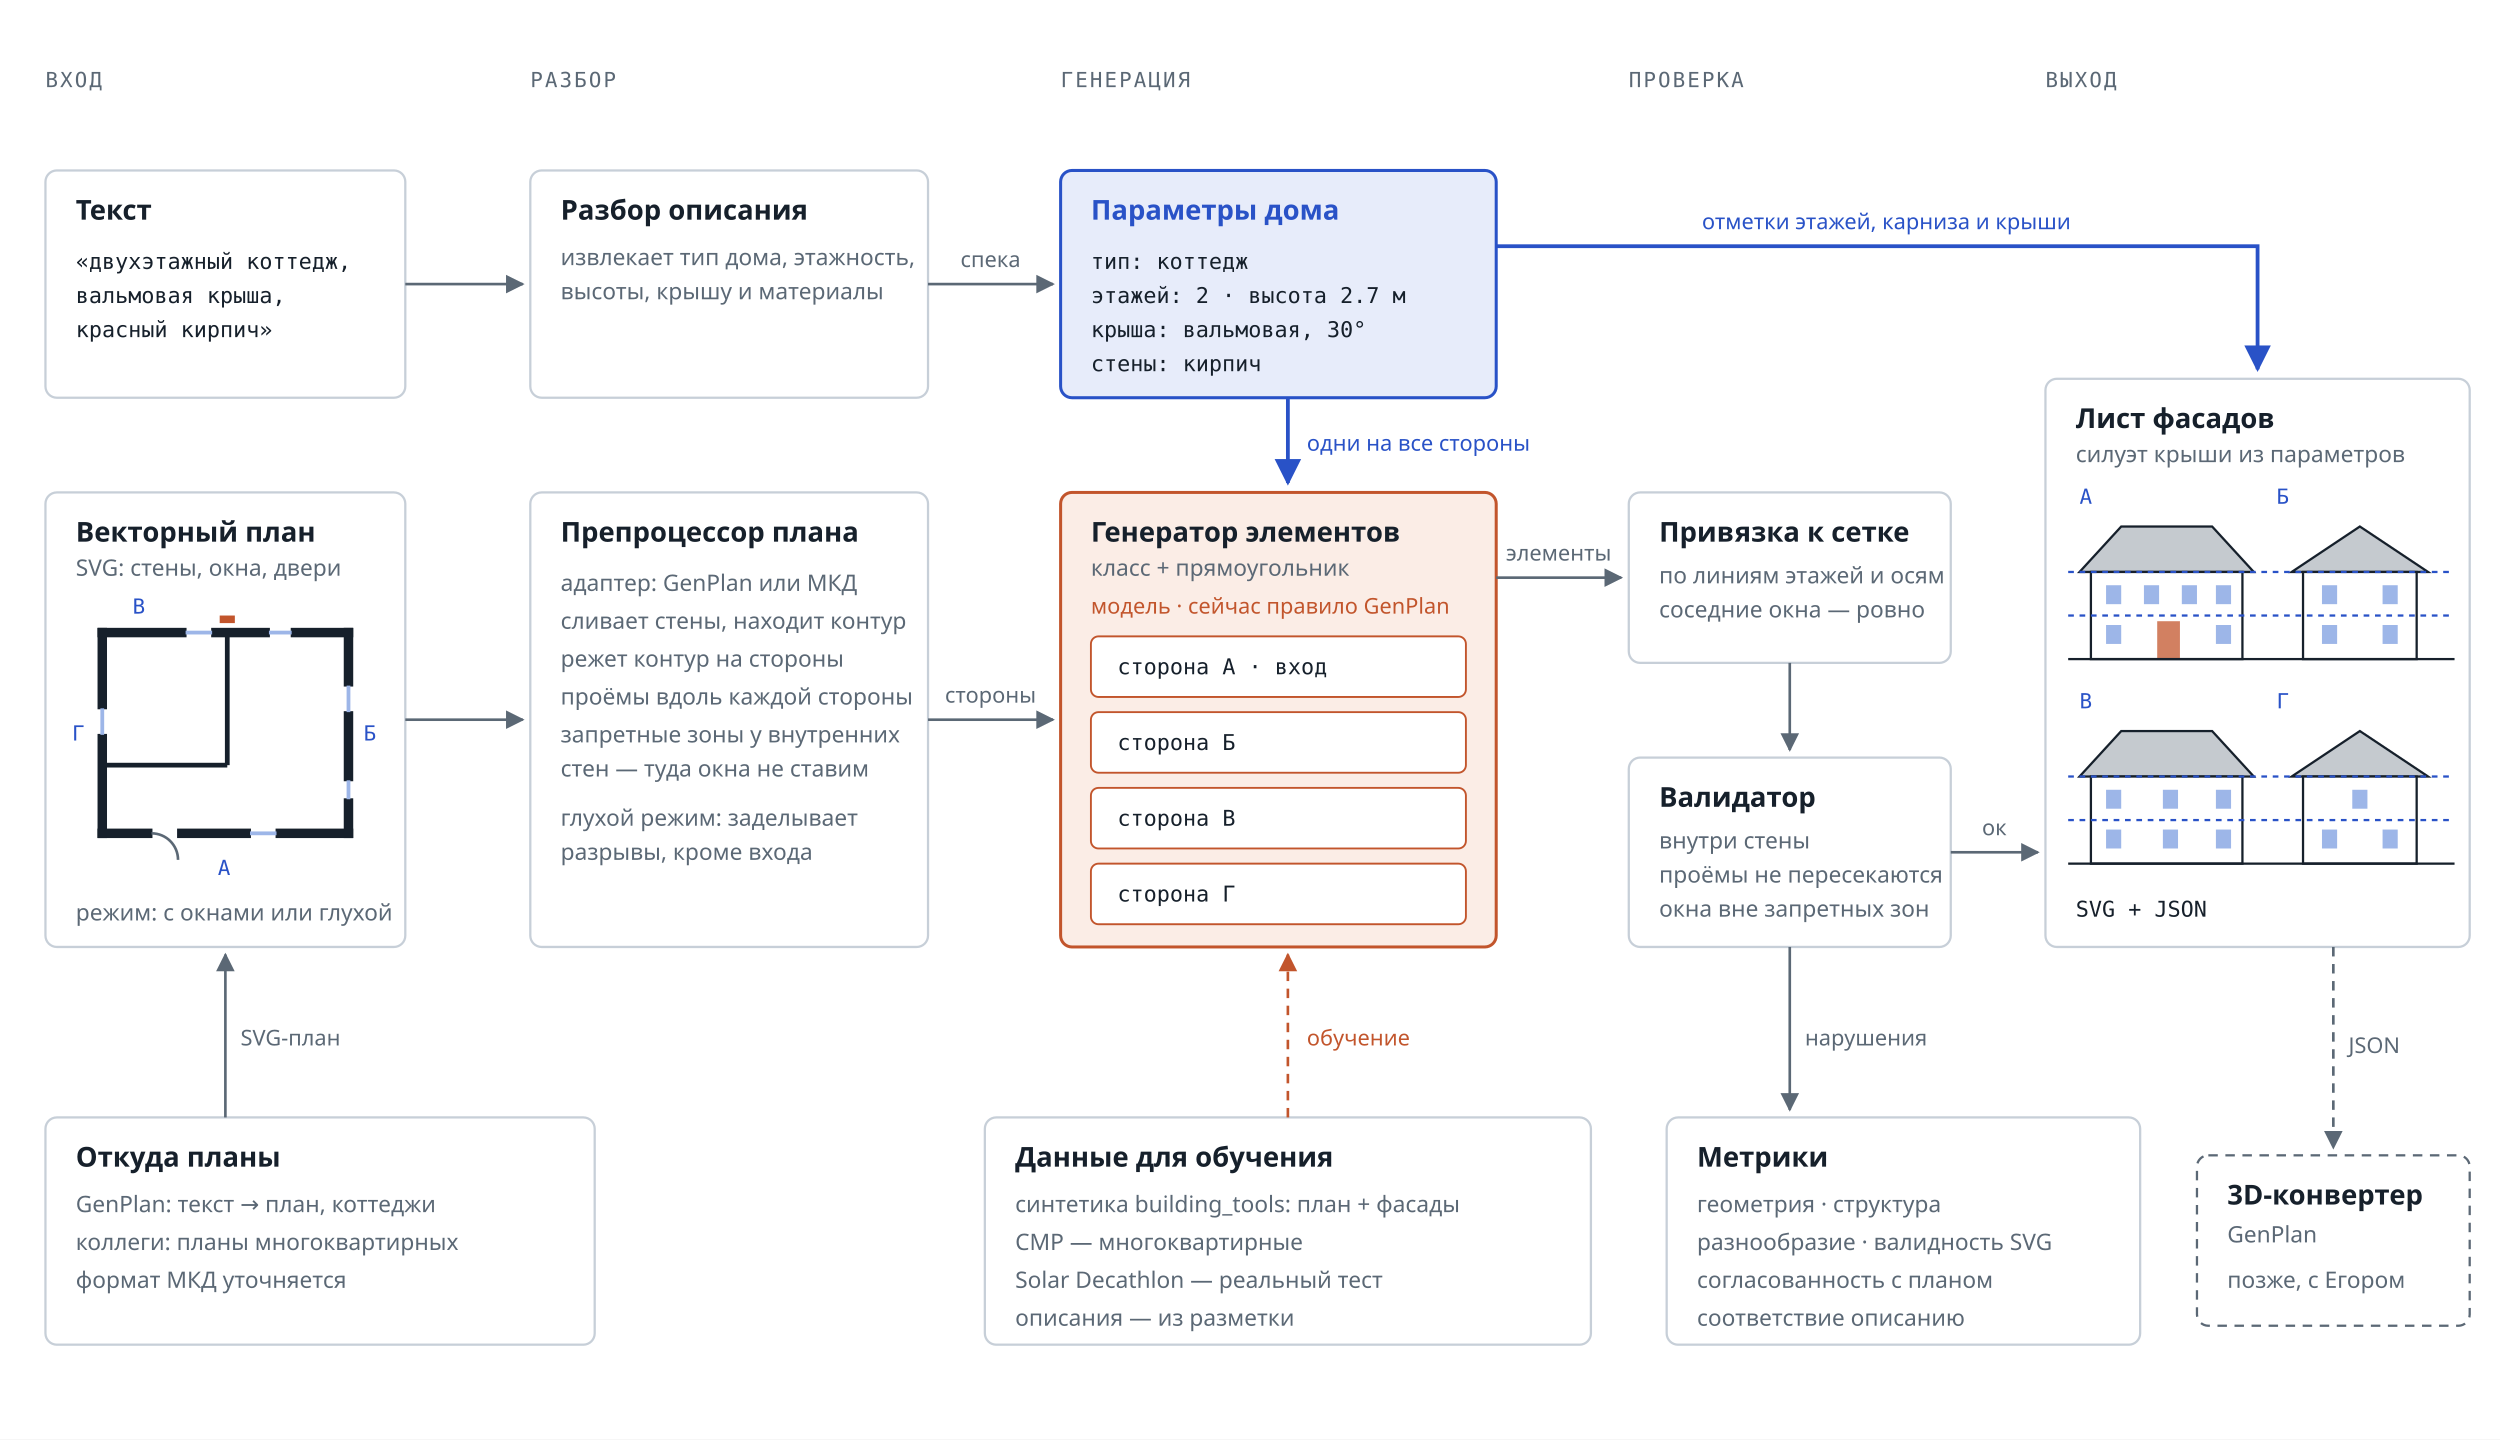
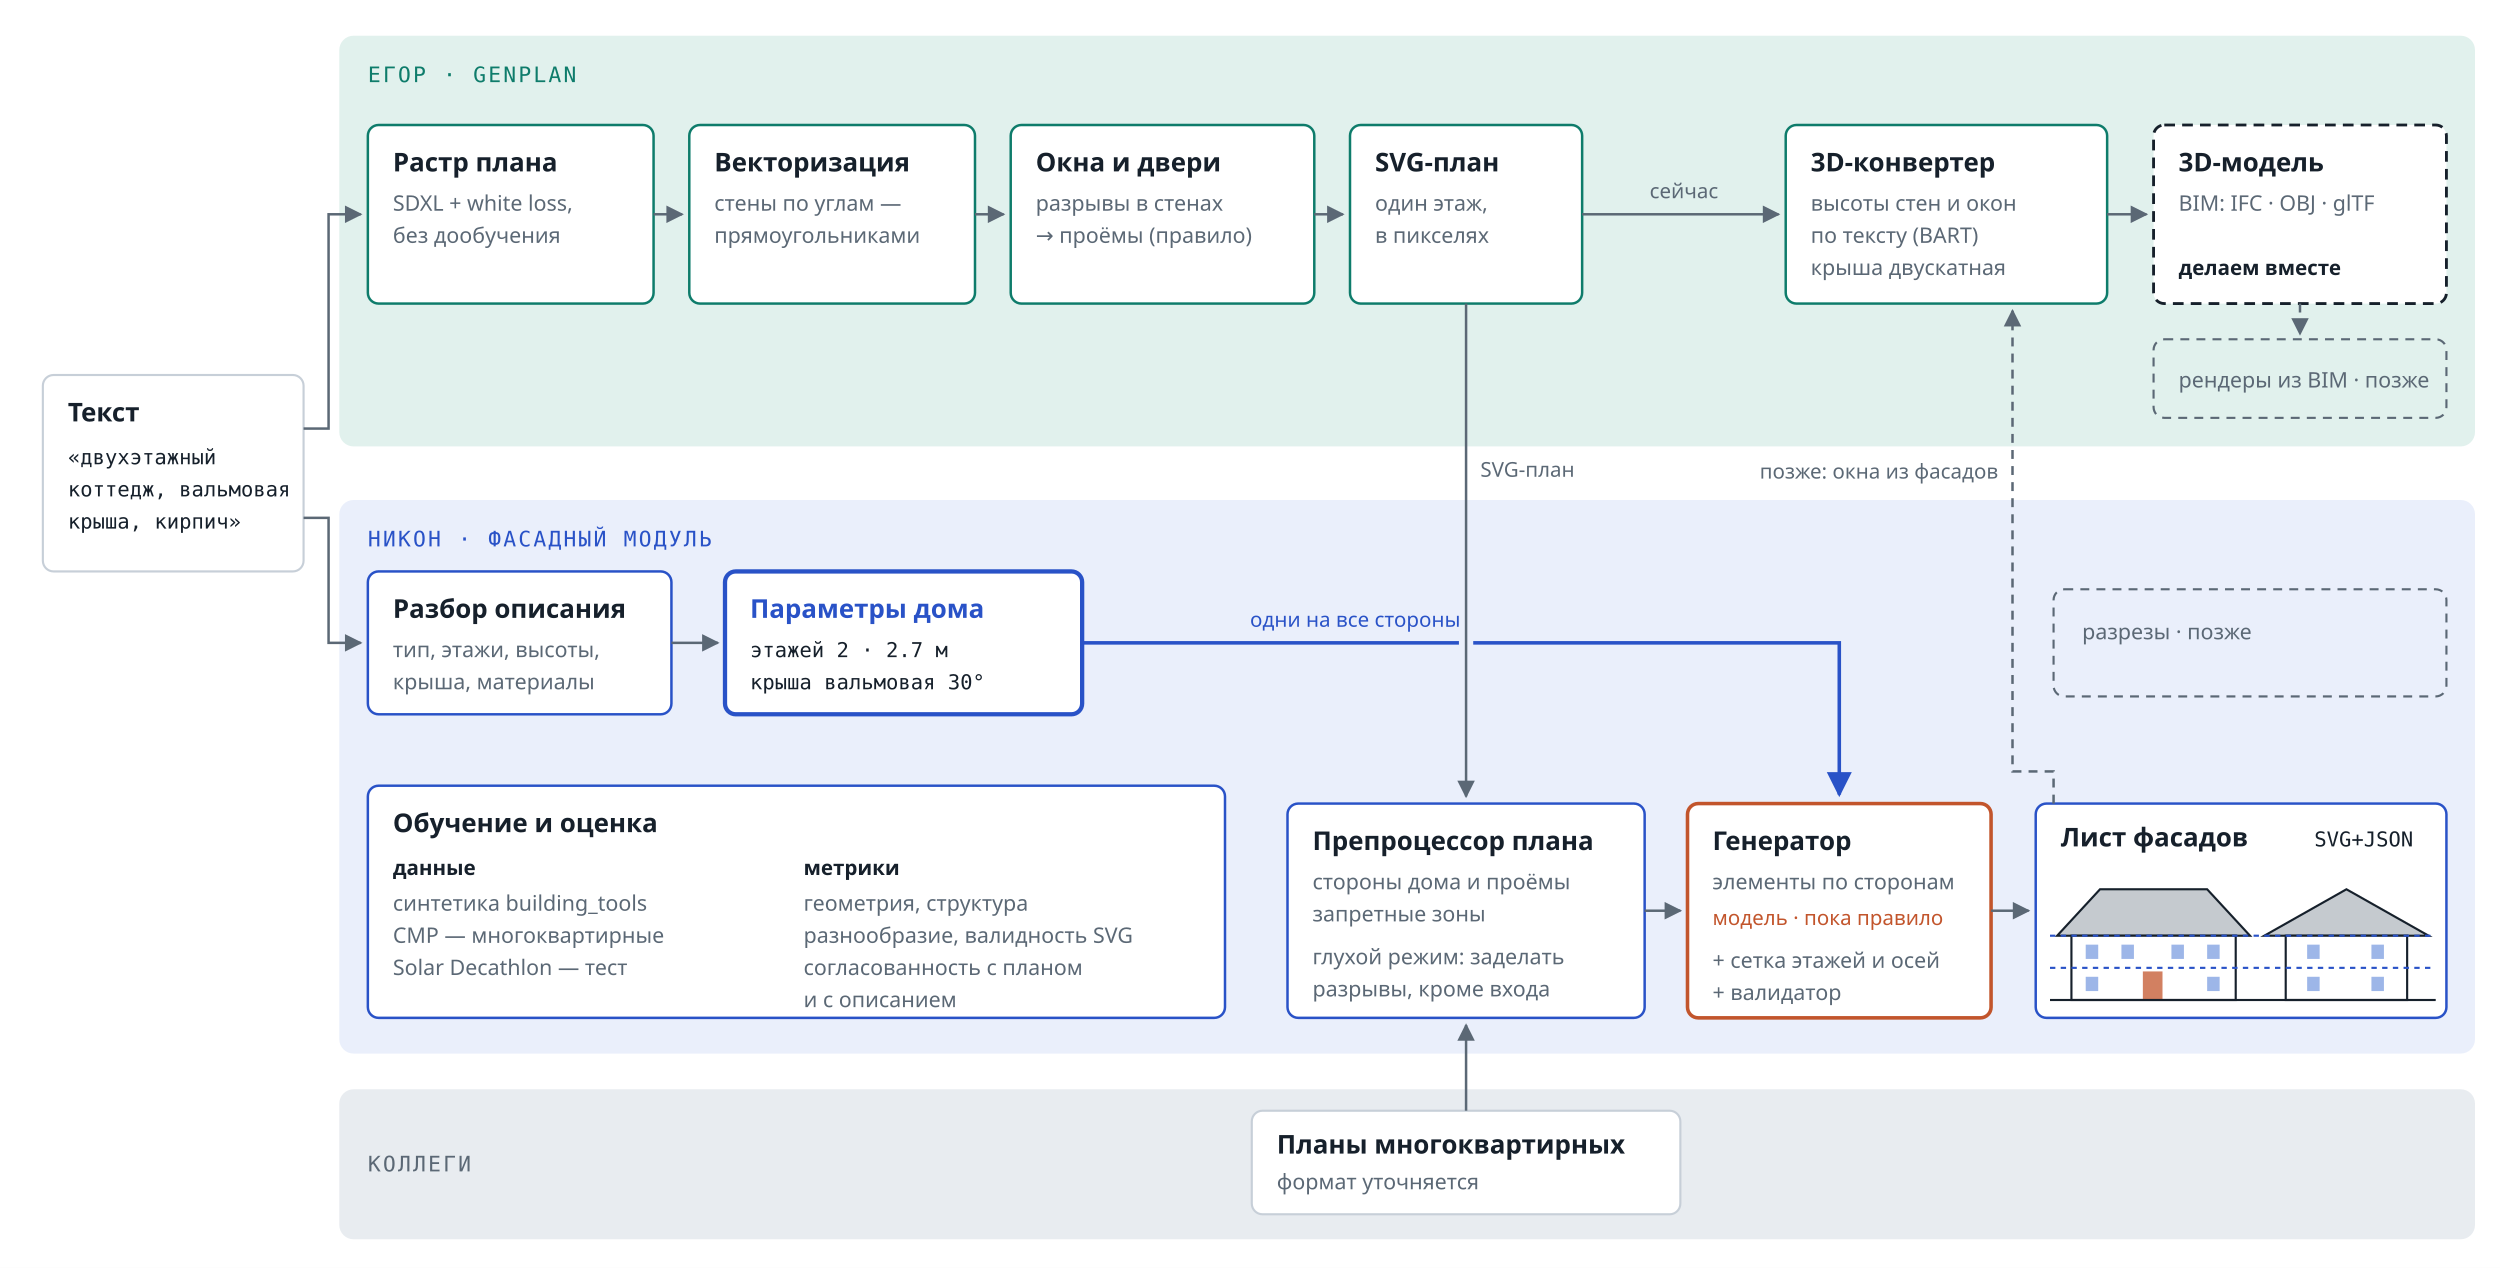
- <svg xmlns="http://www.w3.org/2000/svg" viewBox="0 0 1320 760" width="2640" height="1520" role="img" aria-label="Схема модулей: текст и план проходят разбор и препроцессор, генератор строит элементы каждой стороны с общими параметрами дома, затем привязка к сетке, валидатор и лист фасадов; снизу данные для обучения, метрики и будущий 3D-конвертер">
-   <rect width="1320" height="760" fill="#FFFFFF" />
+ <svg xmlns="http://www.w3.org/2000/svg" viewBox="0 50 1400 710" width="2800" height="1420" role="img" aria-label="Пайплайн от текста до 3D-модели: полоса Егора — GenPlan от текста до плана и 3D-конвертер; полоса Никона — фасадный модуль от разбора описания и плана до листа фасадов; полоса коллег — планы многоквартирных домов; 3D-модель делается вместе">
+   <rect x="0" y="50" width="1400" height="710" fill="#FFFFFF" />
  <defs>
    <style>
+   .lane-egor { fill: #E1F1ED; }
+   .lane-mine { fill: #EAEFFB; }
+   .lane-other { fill: #E8ECF0; }
  .box { fill: #FFFFFF; stroke: #C7CFD8; stroke-width: 1.2; }
-   .box-acc { fill: #E7ECFA; stroke: #2952C7; stroke-width: 1.6; }
-   .box-mod { fill: #FBEDE6; stroke: #C2552C; stroke-width: 1.6; }
+   .box-egor { fill: #FFFFFF; stroke: #0E7C6B; stroke-width: 1.4; }
+   .box-mine { fill: #FFFFFF; stroke: #2952C7; stroke-width: 1.4; }
+   .box-key { fill: #FFFFFF; stroke: #2952C7; stroke-width: 2.4; }
+   .box-model { fill: #FFFFFF; stroke: #C2552C; stroke-width: 2; }
+   .box-joint { fill: #FFFFFF; stroke: #16202B; stroke-width: 1.6; stroke-dasharray: 6 4; }
  .box-later { fill: none; stroke: #5B6875; stroke-width: 1.2; stroke-dasharray: 5 4; }
-   .card { fill: #FFFFFF; stroke: #C2552C; stroke-width: 1; }
-   .col { font-family: "IBM Plex Mono", ui-monospace, monospace; font-size: 11px; letter-spacing: 0.1em; fill: #5B6875; }
+   .lane-t { font-family: "IBM Plex Mono", ui-monospace, monospace; font-size: 12px; font-weight: 500; letter-spacing: 0.1em; }
+   .lt-egor { fill: #0E7C6B; }
+   .lt-mine { fill: #2952C7; }
+   .lt-other { fill: #5B6875; }
  .t { font-family: "Golos Text", system-ui, sans-serif; font-size: 14.5px; font-weight: 600; fill: #16202B; }
-   .t-acc { fill: #2952C7; }
-   .t-mod { fill: #C2552C; }
  .s { font-family: "Golos Text", system-ui, sans-serif; font-size: 12px; fill: #5B6875; }
  .m { font-family: "IBM Plex Mono", ui-monospace, monospace; font-size: 11.5px; fill: #16202B; }
  .lbl { font-family: "Golos Text", system-ui, sans-serif; font-size: 11.5px; fill: #5B6875; }
  .lbl-acc { fill: #2952C7; }
  .lbl-mod { fill: #C2552C; }
+   .lbl-ink { fill: #16202B; font-weight: 600; }
  .flow { fill: none; stroke: #5B6875; stroke-width: 1.4; }
  .flow-acc { fill: none; stroke: #2952C7; stroke-width: 2; }
-   .flow-mod { fill: none; stroke: #C2552C; stroke-width: 1.4; stroke-dasharray: 5 4; }
  .flow-later { fill: none; stroke: #5B6875; stroke-width: 1.4; stroke-dasharray: 5 4; }
+   .halo { fill: none; stroke: #EAEFFB; stroke-width: 8; }
  .head { fill: #5B6875; }
  .head-acc { fill: #2952C7; }
-   .head-mod { fill: #C2552C; }
-   .wall { stroke: #16202B; stroke-width: 5; stroke-linecap: square; }
-   .inner { stroke: #16202B; stroke-width: 2.5; }
-   .gap { stroke: #9DB6E8; stroke-width: 2; }
-   .zone { fill: #C2552C; }
-   .side { font-family: "IBM Plex Mono", ui-monospace, monospace; font-size: 11px; fill: #2952C7; }
  .fw { fill: #FFFFFF; stroke: #16202B; stroke-width: 1.2; }
  .fr { fill: #5B6875; fill-opacity: 0.35; stroke: #16202B; stroke-width: 1.2; }
  .fg { fill: #9DB6E8; }
  .fd { fill: #C2552C; fill-opacity: 0.75; }
  .eave { stroke: #2952C7; stroke-width: 1.2; stroke-dasharray: 3 3; }
  .ground { stroke: #16202B; stroke-width: 1.2; }
</style>
    <marker id="ah" viewBox="0 0 10 10" refX="9" refY="5" markerWidth="7" markerHeight="7" orient="auto-start-reverse">
      <path d="M0,0 L10,5 L0,10 z" class="head" />
    </marker>
    <marker id="ah-acc" viewBox="0 0 10 10" refX="9" refY="5" markerWidth="7" markerHeight="7" orient="auto-start-reverse">
      <path d="M0,0 L10,5 L0,10 z" class="head-acc" />
    </marker>
-     <marker id="ah-mod" viewBox="0 0 10 10" refX="9" refY="5" markerWidth="7" markerHeight="7" orient="auto-start-reverse">
-       <path d="M0,0 L10,5 L0,10 z" class="head-mod" />
-     </marker>
  </defs>
-   <text class="col" x="24" y="46">ВХОД</text>
-   <text class="col" x="280" y="46">РАЗБОР</text>
-   <text class="col" x="560" y="46">ГЕНЕРАЦИЯ</text>
-   <text class="col" x="860" y="46">ПРОВЕРКА</text>
-   <text class="col" x="1080" y="46">ВЫХОД</text>
-   <rect class="box" x="24" y="90" width="190" height="120" rx="6" />
-   <text class="t" x="40" y="116">Текст</text>
-   <text class="m" x="40" y="142">«двухэтажный коттедж,</text>
-   <text class="m" x="40" y="160">вальмовая крыша,</text>
-   <text class="m" x="40" y="178">красный кирпич»</text>
-   <rect class="box" x="24" y="260" width="190" height="240" rx="6" />
-   <text class="t" x="40" y="286">Векторный план</text>
-   <text class="s" x="40" y="304">SVG: стены, окна, двери</text>
-   <line class="wall" x1="54" y1="334" x2="96" y2="334" />
-   <line class="wall" x1="114" y1="334" x2="140" y2="334" />
-   <line class="wall" x1="156" y1="334" x2="184" y2="334" />
-   <line class="gap" x1="98" y1="334" x2="112" y2="334" />
-   <line class="gap" x1="142" y1="334" x2="154" y2="334" />
-   <line class="wall" x1="54" y1="440" x2="78" y2="440" />
-   <line class="wall" x1="96" y1="440" x2="130" y2="440" />
-   <line class="wall" x1="148" y1="440" x2="184" y2="440" />
-   <line class="gap" x1="132" y1="440" x2="146" y2="440" />
-   <line class="wall" x1="54" y1="334" x2="54" y2="372" />
-   <line class="wall" x1="54" y1="390" x2="54" y2="440" />
-   <line class="gap" x1="54" y1="374" x2="54" y2="388" />
-   <line class="wall" x1="184" y1="334" x2="184" y2="360" />
-   <line class="wall" x1="184" y1="378" x2="184" y2="410" />
-   <line class="wall" x1="184" y1="424" x2="184" y2="440" />
-   <line class="gap" x1="184" y1="362" x2="184" y2="376" />
-   <line class="gap" x1="184" y1="412" x2="184" y2="422" />
-   <line class="inner" x1="120" y1="336" x2="120" y2="404" />
-   <line class="inner" x1="56" y1="404" x2="120" y2="404" />
-   <rect class="zone" x="116" y="325" width="8" height="4" />
-   <path d="M80,440 A14,14 0 0 1 94,454" class="flow" />
-   <text class="side" x="115" y="462">А</text>
-   <text class="side" x="70" y="324">В</text>
-   <text class="side" x="38" y="391">Г</text>
-   <text class="side" x="192" y="391">Б</text>
-   <text class="s" x="40" y="486">режим: с окнами или глухой</text>
-   <rect class="box" x="280" y="90" width="210" height="120" rx="6" />
-   <text class="t" x="296" y="116">Разбор описания</text>
-   <text class="s" x="296" y="140">извлекает тип дома, этажность,</text>
-   <text class="s" x="296" y="158">высоты, крышу и материалы</text>
-   <line class="flow" x1="214" y1="150" x2="276" y2="150" marker-end="url(#ah)" />
-   <rect class="box" x="280" y="260" width="210" height="240" rx="6" />
-   <text class="t" x="296" y="286">Препроцессор плана</text>
-   <text class="s" x="296" y="312">адаптер: GenPlan или МКД</text>
-   <text class="s" x="296" y="332">сливает стены, находит контур</text>
-   <text class="s" x="296" y="352">режет контур на стороны</text>
-   <text class="s" x="296" y="372">проёмы вдоль каждой стороны</text>
-   <text class="s" x="296" y="392">запретные зоны у внутренних</text>
-   <text class="s" x="296" y="410">стен — туда окна не ставим</text>
-   <text class="s" x="296" y="436">глухой режим: заделывает</text>
-   <text class="s" x="296" y="454">разрывы, кроме входа</text>
-   <line class="flow" x1="214" y1="380" x2="276" y2="380" marker-end="url(#ah)" />
-   <rect class="box-acc" x="560" y="90" width="230" height="120" rx="6" />
-   <text class="t t-acc" x="576" y="116">Параметры дома</text>
-   <text class="m" x="576" y="142">тип: коттедж</text>
-   <text class="m" x="576" y="160">этажей: 2 · высота 2.7 м</text>
-   <text class="m" x="576" y="178">крыша: вальмовая, 30°</text>
-   <text class="m" x="576" y="196">стены: кирпич</text>
-   <line class="flow" x1="490" y1="150" x2="556" y2="150" marker-end="url(#ah)" />
-   <text class="lbl" x="523" y="141" text-anchor="middle">спека</text>
-   <rect class="box-mod" x="560" y="260" width="230" height="240" rx="6" />
-   <text class="t" x="576" y="286">Генератор элементов</text>
-   <text class="s" x="576" y="304">класс + прямоугольник</text>
-   <text class="lbl lbl-mod" x="576" y="324">модель · сейчас правило GenPlan</text>
-   <rect class="card" x="576" y="336" width="198" height="32" rx="4" />
-   <text class="m" x="590" y="356">сторона А · вход</text>
-   <rect class="card" x="576" y="376" width="198" height="32" rx="4" />
-   <text class="m" x="590" y="396">сторона Б</text>
-   <rect class="card" x="576" y="416" width="198" height="32" rx="4" />
-   <text class="m" x="590" y="436">сторона В</text>
-   <rect class="card" x="576" y="456" width="198" height="32" rx="4" />
-   <text class="m" x="590" y="476">сторона Г</text>
-   <line class="flow" x1="490" y1="380" x2="556" y2="380" marker-end="url(#ah)" />
-   <text class="lbl" x="523" y="371" text-anchor="middle">стороны</text>
-   <line class="flow-acc" x1="680" y1="210" x2="680" y2="255" marker-end="url(#ah-acc)" />
-   <text class="lbl lbl-acc" x="690" y="238">одни на все стороны</text>
-   <polyline class="flow-acc" points="790,130 1192,130 1192,195" marker-end="url(#ah-acc)" />
-   <text class="lbl lbl-acc" x="996" y="121" text-anchor="middle">отметки этажей, карниза и крыши</text>
-   <rect class="box" x="860" y="260" width="170" height="90" rx="6" />
-   <text class="t" x="876" y="286">Привязка к сетке</text>
-   <text class="s" x="876" y="308">по линиям этажей и осям</text>
-   <text class="s" x="876" y="326">соседние окна — ровно</text>
-   <line class="flow" x1="790" y1="305" x2="856" y2="305" marker-end="url(#ah)" />
-   <text class="lbl" x="823" y="296" text-anchor="middle">элементы</text>
-   <rect class="box" x="860" y="400" width="170" height="100" rx="6" />
-   <text class="t" x="876" y="426">Валидатор</text>
-   <text class="s" x="876" y="448">внутри стены</text>
-   <text class="s" x="876" y="466">проёмы не пересекаются</text>
-   <text class="s" x="876" y="484">окна вне запретных зон</text>
-   <line class="flow" x1="945" y1="350" x2="945" y2="396" marker-end="url(#ah)" />
-   <rect class="box" x="1080" y="200" width="224" height="300" rx="6" />
-   <text class="t" x="1096" y="226">Лист фасадов</text>
-   <text class="s" x="1096" y="244">силуэт крыши из параметров</text>
-   <line class="flow" x1="1030" y1="450" x2="1076" y2="450" marker-end="url(#ah)" />
-   <text class="lbl" x="1053" y="441" text-anchor="middle">ок</text>
-   <text class="side" x="1098" y="266">А</text>
-   <polygon class="fr" points="1098,302 1190,302 1168,278 1120,278" />
-   <rect class="fw" x="1104" y="302" width="80" height="46" />
-   <rect class="fg" x="1112" y="309" width="8" height="10" />
-   <rect class="fg" x="1132" y="309" width="8" height="10" />
-   <rect class="fg" x="1152" y="309" width="8" height="10" />
-   <rect class="fg" x="1170" y="309" width="8" height="10" />
-   <rect class="fg" x="1112" y="330" width="8" height="10" />
-   <rect class="fd" x="1139" y="328" width="12" height="20" />
-   <rect class="fg" x="1170" y="330" width="8" height="10" />
-   <text class="side" x="1202" y="266">Б</text>
-   <polygon class="fr" points="1210,302 1282,302 1246,278" />
-   <rect class="fw" x="1216" y="302" width="60" height="46" />
-   <rect class="fg" x="1226" y="309" width="8" height="10" />
-   <rect class="fg" x="1258" y="309" width="8" height="10" />
-   <rect class="fg" x="1226" y="330" width="8" height="10" />
-   <rect class="fg" x="1258" y="330" width="8" height="10" />
-   <line class="eave" x1="1092" y1="302" x2="1296" y2="302" />
-   <line class="eave" x1="1092" y1="325" x2="1296" y2="325" />
-   <line class="ground" x1="1092" y1="348" x2="1296" y2="348" />
-   <text class="side" x="1098" y="374">В</text>
-   <polygon class="fr" points="1098,410 1190,410 1168,386 1120,386" />
-   <rect class="fw" x="1104" y="410" width="80" height="46" />
-   <rect class="fg" x="1112" y="417" width="8" height="10" />
-   <rect class="fg" x="1142" y="417" width="8" height="10" />
-   <rect class="fg" x="1170" y="417" width="8" height="10" />
-   <rect class="fg" x="1112" y="438" width="8" height="10" />
-   <rect class="fg" x="1142" y="438" width="8" height="10" />
-   <rect class="fg" x="1170" y="438" width="8" height="10" />
-   <text class="side" x="1202" y="374">Г</text>
-   <polygon class="fr" points="1210,410 1282,410 1246,386" />
-   <rect class="fw" x="1216" y="410" width="60" height="46" />
-   <rect class="fg" x="1242" y="417" width="8" height="10" />
-   <rect class="fg" x="1226" y="438" width="8" height="10" />
-   <rect class="fg" x="1258" y="438" width="8" height="10" />
-   <line class="eave" x1="1092" y1="410" x2="1296" y2="410" />
-   <line class="eave" x1="1092" y1="433" x2="1296" y2="433" />
-   <line class="ground" x1="1092" y1="456" x2="1296" y2="456" />
-   <text class="m" x="1096" y="484">SVG + JSON</text>
-   <rect class="box" x="24" y="590" width="290" height="120" rx="6" />
-   <text class="t" x="40" y="616">Откуда планы</text>
-   <text class="s" x="40" y="640">GenPlan: текст → план, коттеджи</text>
-   <text class="s" x="40" y="660">коллеги: планы многоквартирных</text>
-   <text class="s" x="40" y="680">формат МКД уточняется</text>
-   <line class="flow" x1="119" y1="590" x2="119" y2="504" marker-end="url(#ah)" />
-   <text class="lbl" x="127" y="552">SVG-план</text>
-   <rect class="box" x="520" y="590" width="320" height="120" rx="6" />
-   <text class="t" x="536" y="616">Данные для обучения</text>
-   <text class="s" x="536" y="640">синтетика building_tools: план + фасады</text>
-   <text class="s" x="536" y="660">CMP — многоквартирные</text>
-   <text class="s" x="536" y="680">Solar Decathlon — реальный тест</text>
-   <text class="s" x="536" y="700">описания — из разметки</text>
-   <line class="flow-mod" x1="680" y1="590" x2="680" y2="504" marker-end="url(#ah-mod)" />
-   <text class="lbl lbl-mod" x="690" y="552">обучение</text>
-   <rect class="box" x="880" y="590" width="250" height="120" rx="6" />
-   <text class="t" x="896" y="616">Метрики</text>
-   <text class="s" x="896" y="640">геометрия · структура</text>
-   <text class="s" x="896" y="660">разнообразие · валидность SVG</text>
-   <text class="s" x="896" y="680">согласованность с планом</text>
-   <text class="s" x="896" y="700">соответствие описанию</text>
-   <line class="flow" x1="945" y1="500" x2="945" y2="586" marker-end="url(#ah)" />
-   <text class="lbl" x="953" y="552">нарушения</text>
-   <rect class="box-later" x="1160" y="610" width="144" height="90" rx="6" />
-   <text class="t" x="1176" y="636">3D-конвертер</text>
-   <text class="s" x="1176" y="656">GenPlan</text>
-   <text class="s" x="1176" y="680">позже, с Егором</text>
-   <line class="flow-later" x1="1232" y1="500" x2="1232" y2="606" marker-end="url(#ah)" />
-   <text class="lbl" x="1240" y="556">JSON</text>
+   <rect class="lane-egor" x="190" y="70" width="1196" height="230" rx="8" />
+   <rect class="lane-mine" x="190" y="330" width="1196" height="310" rx="8" />
+   <rect class="lane-other" x="190" y="660" width="1196" height="84" rx="8" />
+   <text class="lane-t lt-egor" x="206" y="96">ЕГОР · GENPLAN</text>
+   <text class="lane-t lt-mine" x="206" y="356">НИКОН · ФАСАДНЫЙ МОДУЛЬ</text>
+   <text class="lane-t lt-other" x="206" y="706">КОЛЛЕГИ</text>
+   <rect class="box" x="24" y="260" width="146" height="110" rx="6" />
+   <text class="t" x="38" y="286">Текст</text>
+   <text class="m" x="38" y="310">«двухэтажный</text>
+   <text class="m" x="38" y="328">коттедж, вальмовая</text>
+   <text class="m" x="38" y="346">крыша, кирпич»</text>
+   <polyline class="flow" points="170,290 184,290 184,170 202,170" marker-end="url(#ah)" />
+   <polyline class="flow" points="170,340 184,340 184,410 202,410" marker-end="url(#ah)" />
+   <rect class="box-egor" x="206" y="120" width="160" height="100" rx="6" />
+   <text class="t" x="220" y="146">Растр плана</text>
+   <text class="s" x="220" y="168">SDXL + white loss,</text>
+   <text class="s" x="220" y="186">без дообучения</text>
+   <rect class="box-egor" x="386" y="120" width="160" height="100" rx="6" />
+   <text class="t" x="400" y="146">Векторизация</text>
+   <text class="s" x="400" y="168">стены по углам —</text>
+   <text class="s" x="400" y="186">прямоугольниками</text>
+   <line class="flow" x1="366" y1="170" x2="382" y2="170" marker-end="url(#ah)" />
+   <rect class="box-egor" x="566" y="120" width="170" height="100" rx="6" />
+   <text class="t" x="580" y="146">Окна и двери</text>
+   <text class="s" x="580" y="168">разрывы в стенах</text>
+   <text class="s" x="580" y="186">→ проёмы (правило)</text>
+   <line class="flow" x1="546" y1="170" x2="562" y2="170" marker-end="url(#ah)" />
+   <rect class="box-egor" x="756" y="120" width="130" height="100" rx="6" />
+   <text class="t" x="770" y="146">SVG-план</text>
+   <text class="s" x="770" y="168">один этаж,</text>
+   <text class="s" x="770" y="186">в пикселях</text>
+   <line class="flow" x1="736" y1="170" x2="752" y2="170" marker-end="url(#ah)" />
+   <rect class="box-egor" x="1000" y="120" width="180" height="100" rx="6" />
+   <text class="t" x="1014" y="146">3D-конвертер</text>
+   <text class="s" x="1014" y="168">высоты стен и окон</text>
+   <text class="s" x="1014" y="186">по тексту (BART)</text>
+   <text class="s" x="1014" y="204">крыша двускатная</text>
+   <line class="flow" x1="886" y1="170" x2="996" y2="170" marker-end="url(#ah)" />
+   <text class="lbl" x="943" y="161" text-anchor="middle">сейчас</text>
+   <rect class="box-joint" x="1206" y="120" width="164" height="100" rx="6" />
+   <text class="t" x="1220" y="146">3D-модель</text>
+   <text class="s" x="1220" y="168">BIM: IFC · OBJ · glTF</text>
+   <text class="lbl lbl-ink" x="1220" y="204">делаем вместе</text>
+   <line class="flow" x1="1180" y1="170" x2="1202" y2="170" marker-end="url(#ah)" />
+   <rect class="box-later" x="1206" y="240" width="164" height="44" rx="6" />
+   <text class="s" x="1220" y="267">рендеры из BIM · позже</text>
+   <line class="flow-later" x1="1288" y1="220" x2="1288" y2="237" marker-end="url(#ah)" />
+   <rect class="box-mine" x="206" y="370" width="170" height="80" rx="6" />
+   <text class="t" x="220" y="396">Разбор описания</text>
+   <text class="s" x="220" y="418">тип, этажи, высоты,</text>
+   <text class="s" x="220" y="436">крыша, материалы</text>
+   <rect class="box-key" x="406" y="370" width="200" height="80" rx="6" />
+   <text class="t" x="420" y="396" style="fill: #2952C7">Параметры дома</text>
+   <text class="m" x="420" y="418">этажей 2 · 2.7 м</text>
+   <text class="m" x="420" y="436">крыша вальмовая 30°</text>
+   <line class="flow" x1="376" y1="410" x2="402" y2="410" marker-end="url(#ah)" />
+   <polyline class="flow-acc" points="606,410 1030,410 1030,495" marker-end="url(#ah-acc)" />
+   <text class="lbl lbl-acc" x="700" y="401">одни на все стороны</text>
+   <rect class="box-later" x="1150" y="380" width="220" height="60" rx="6" />
+   <text class="s" x="1166" y="408">разрезы · позже</text>
+   <rect class="box-mine" x="206" y="490" width="480" height="130" rx="6" />
+   <text class="t" x="220" y="516">Обучение и оценка</text>
+   <text class="lbl lbl-ink" x="220" y="540">данные</text>
+   <text class="s" x="220" y="560">синтетика building_tools</text>
+   <text class="s" x="220" y="578">CMP — многоквартирные</text>
+   <text class="s" x="220" y="596">Solar Decathlon — тест</text>
+   <text class="lbl lbl-ink" x="450" y="540">метрики</text>
+   <text class="s" x="450" y="560">геометрия, структура</text>
+   <text class="s" x="450" y="578">разнообразие, валидность SVG</text>
+   <text class="s" x="450" y="596">согласованность с планом</text>
+   <text class="s" x="450" y="614">и с описанием</text>
+   <rect class="box-mine" x="721" y="500" width="200" height="120" rx="6" />
+   <text class="t" x="735" y="526">Препроцессор плана</text>
+   <text class="s" x="735" y="548">стороны дома и проёмы</text>
+   <text class="s" x="735" y="566">запретные зоны</text>
+   <text class="s" x="735" y="590">глухой режим: заделать</text>
+   <text class="s" x="735" y="608">разрывы, кроме входа</text>
+   <line class="halo" x1="821" y1="400" x2="821" y2="420" />
+   <line class="flow" x1="821" y1="220" x2="821" y2="496" marker-end="url(#ah)" />
+   <text class="lbl" x="829" y="317">SVG-план</text>
+   <rect class="box-model" x="945" y="500" width="170" height="120" rx="6" />
+   <text class="t" x="959" y="526">Генератор</text>
+   <text class="s" x="959" y="548">элементы по сторонам</text>
+   <text class="lbl lbl-mod" x="959" y="568">модель · пока правило</text>
+   <text class="s" x="959" y="592">+ сетка этажей и осей</text>
+   <text class="s" x="959" y="610">+ валидатор</text>
+   <line class="flow" x1="921" y1="560" x2="941" y2="560" marker-end="url(#ah)" />
+   <rect class="box-mine" x="1140" y="500" width="230" height="120" rx="6" />
+   <text class="t" x="1154" y="524">Лист фасадов</text>
+   <text class="m" x="1296" y="524">SVG+JSON</text>
+   <line class="flow" x1="1115" y1="560" x2="1136" y2="560" marker-end="url(#ah)" />
+   <polygon class="fr" points="1152,574 1260,574 1236,548 1176,548" />
+   <rect class="fw" x="1160" y="574" width="92" height="36" />
+   <rect class="fg" x="1168" y="579" width="7" height="8" />
+   <rect class="fg" x="1188" y="579" width="7" height="8" />
+   <rect class="fg" x="1216" y="579" width="7" height="8" />
+   <rect class="fg" x="1236" y="579" width="7" height="8" />
+   <rect class="fg" x="1168" y="597" width="7" height="8" />
+   <rect class="fd" x="1200" y="594" width="11" height="16" />
+   <rect class="fg" x="1236" y="597" width="7" height="8" />
+   <polygon class="fr" points="1268,574 1360,574 1314,548" />
+   <rect class="fw" x="1280" y="574" width="68" height="36" />
+   <rect class="fg" x="1292" y="579" width="7" height="8" />
+   <rect class="fg" x="1328" y="579" width="7" height="8" />
+   <rect class="fg" x="1292" y="597" width="7" height="8" />
+   <rect class="fg" x="1328" y="597" width="7" height="8" />
+   <line class="eave" x1="1148" y1="574" x2="1364" y2="574" />
+   <line class="eave" x1="1148" y1="592" x2="1364" y2="592" />
+   <line class="ground" x1="1148" y1="610" x2="1364" y2="610" />
+   <polyline class="flow-later" points="1150,500 1150,482 1127,482 1127,224" marker-end="url(#ah)" />
+   <text class="lbl" x="1119" y="318" text-anchor="end">позже: окна из фасадов</text>
+   <rect class="box" x="701" y="672" width="240" height="58" rx="6" />
+   <text class="t" x="715" y="696">Планы многоквартирных</text>
+   <text class="s" x="715" y="716">формат уточняется</text>
+   <line class="flow" x1="821" y1="672" x2="821" y2="624" marker-end="url(#ah)" />
</svg>
